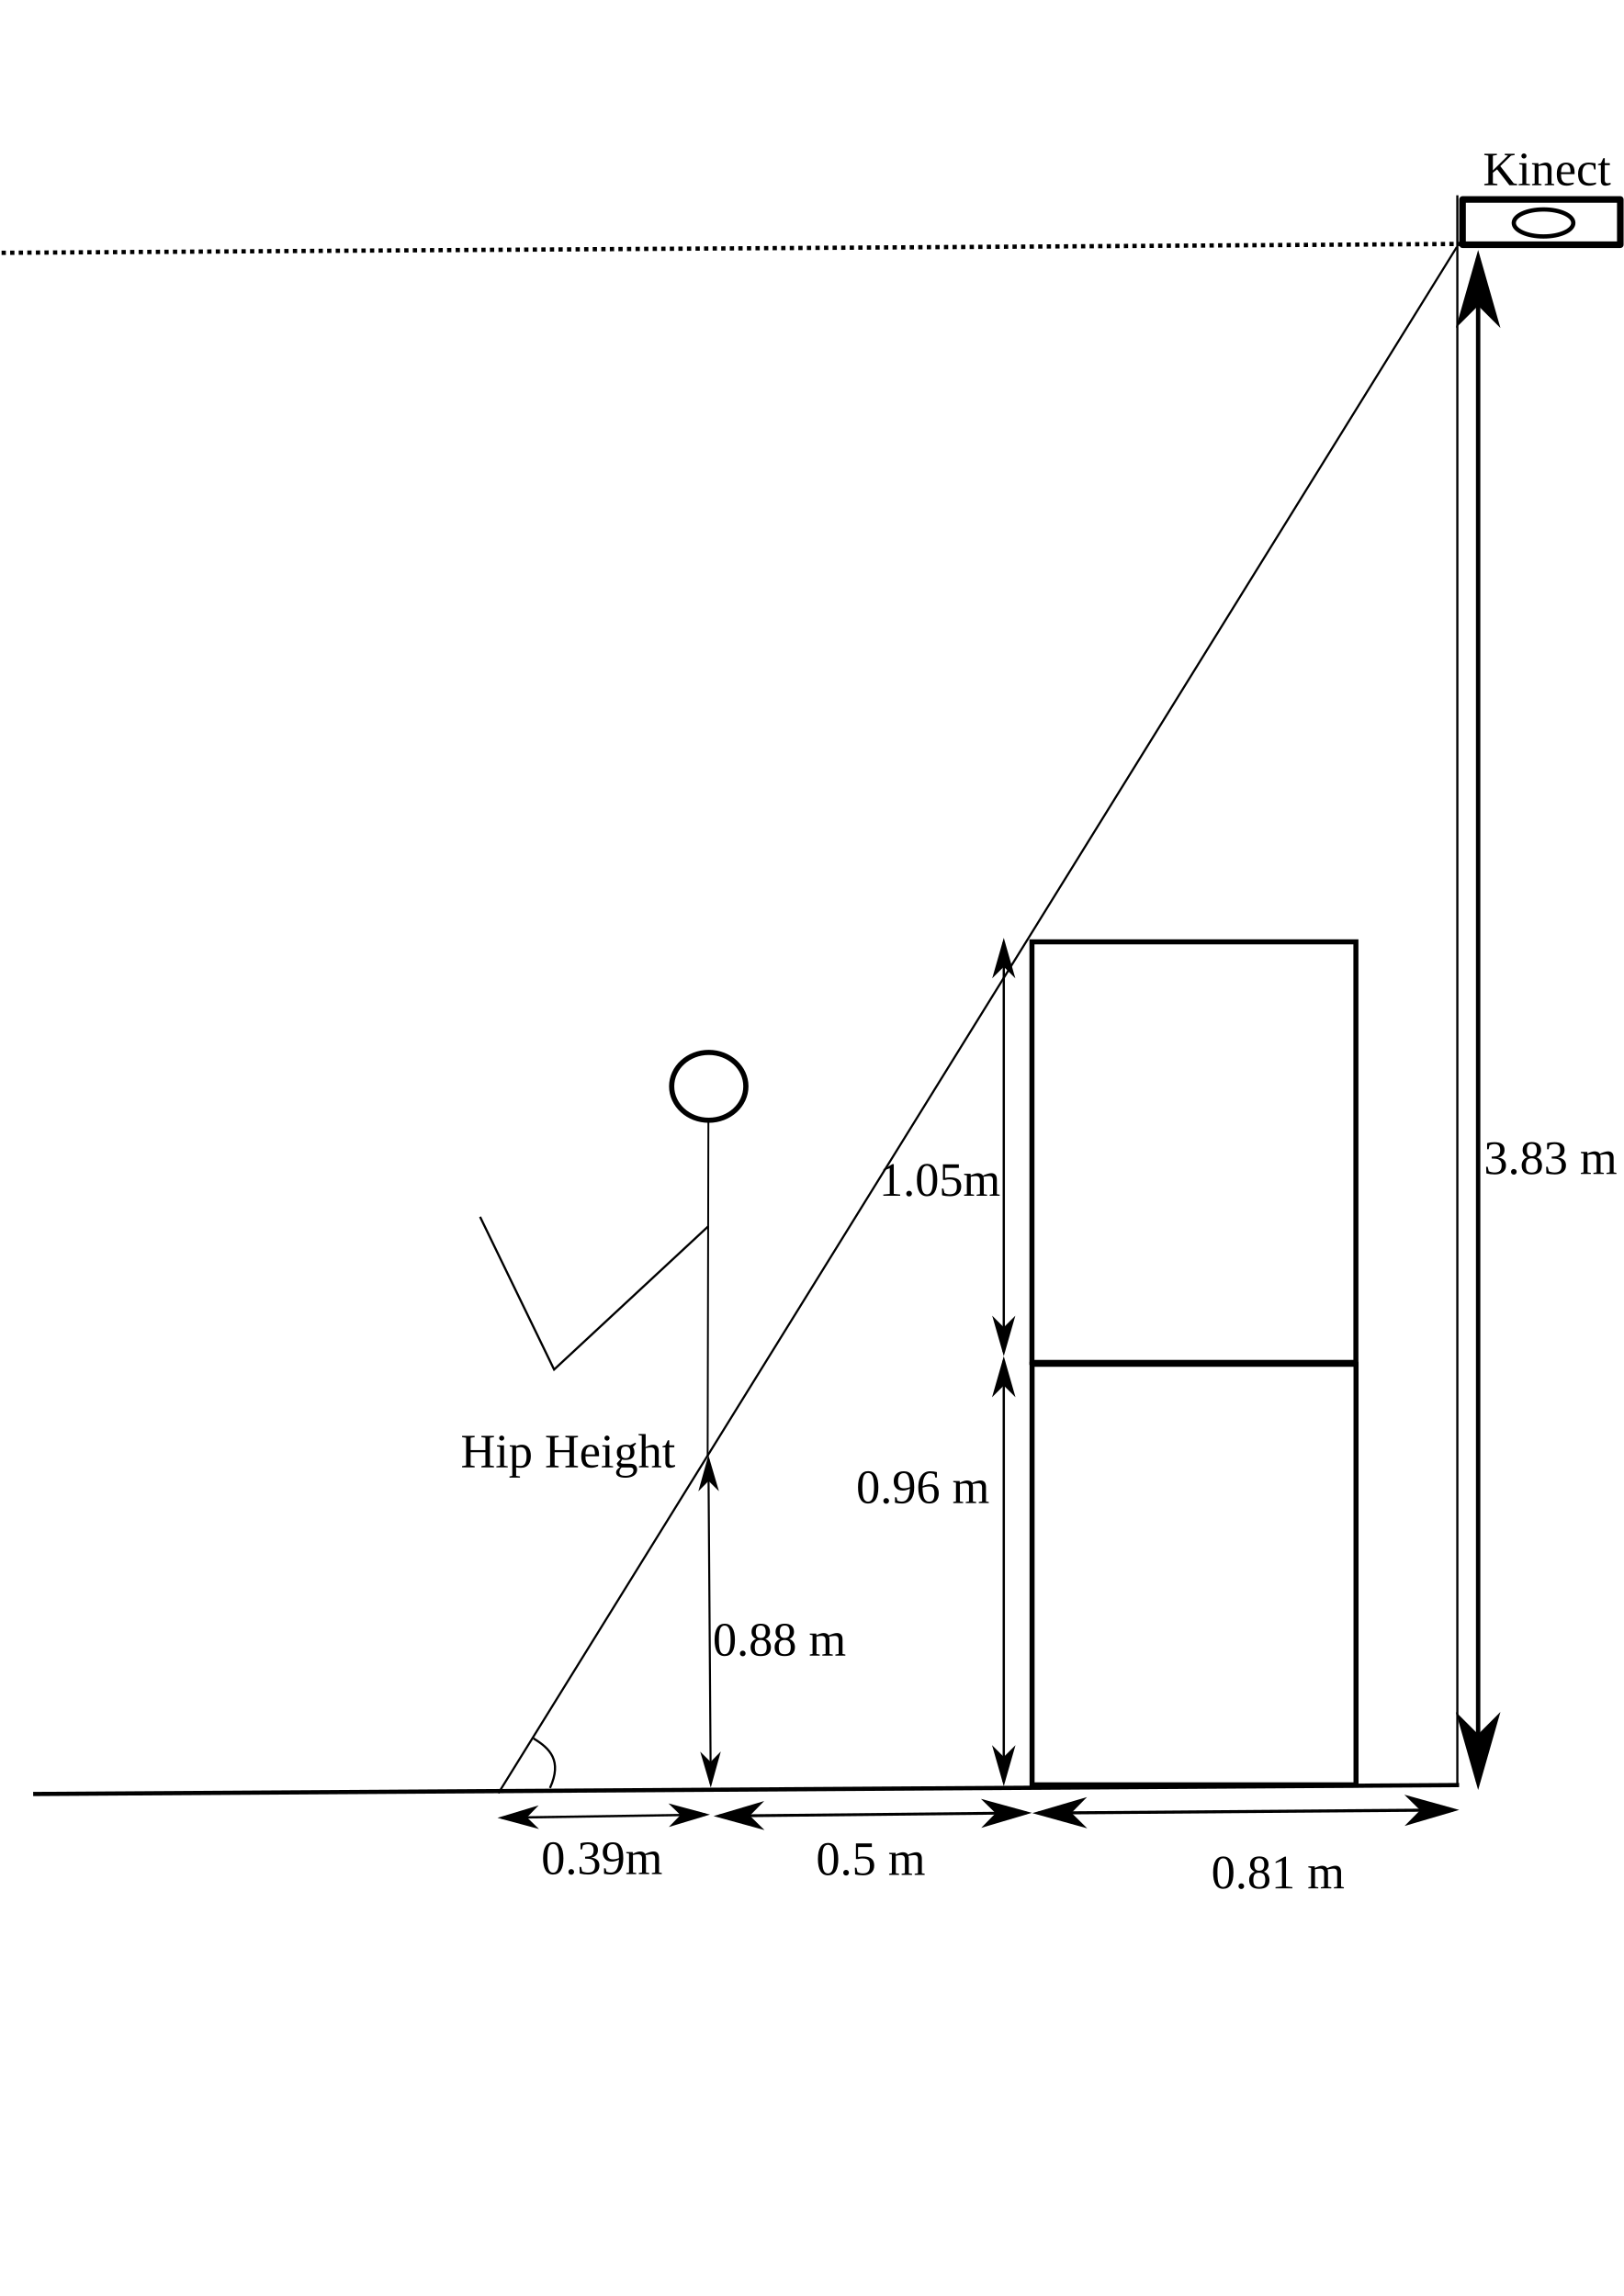
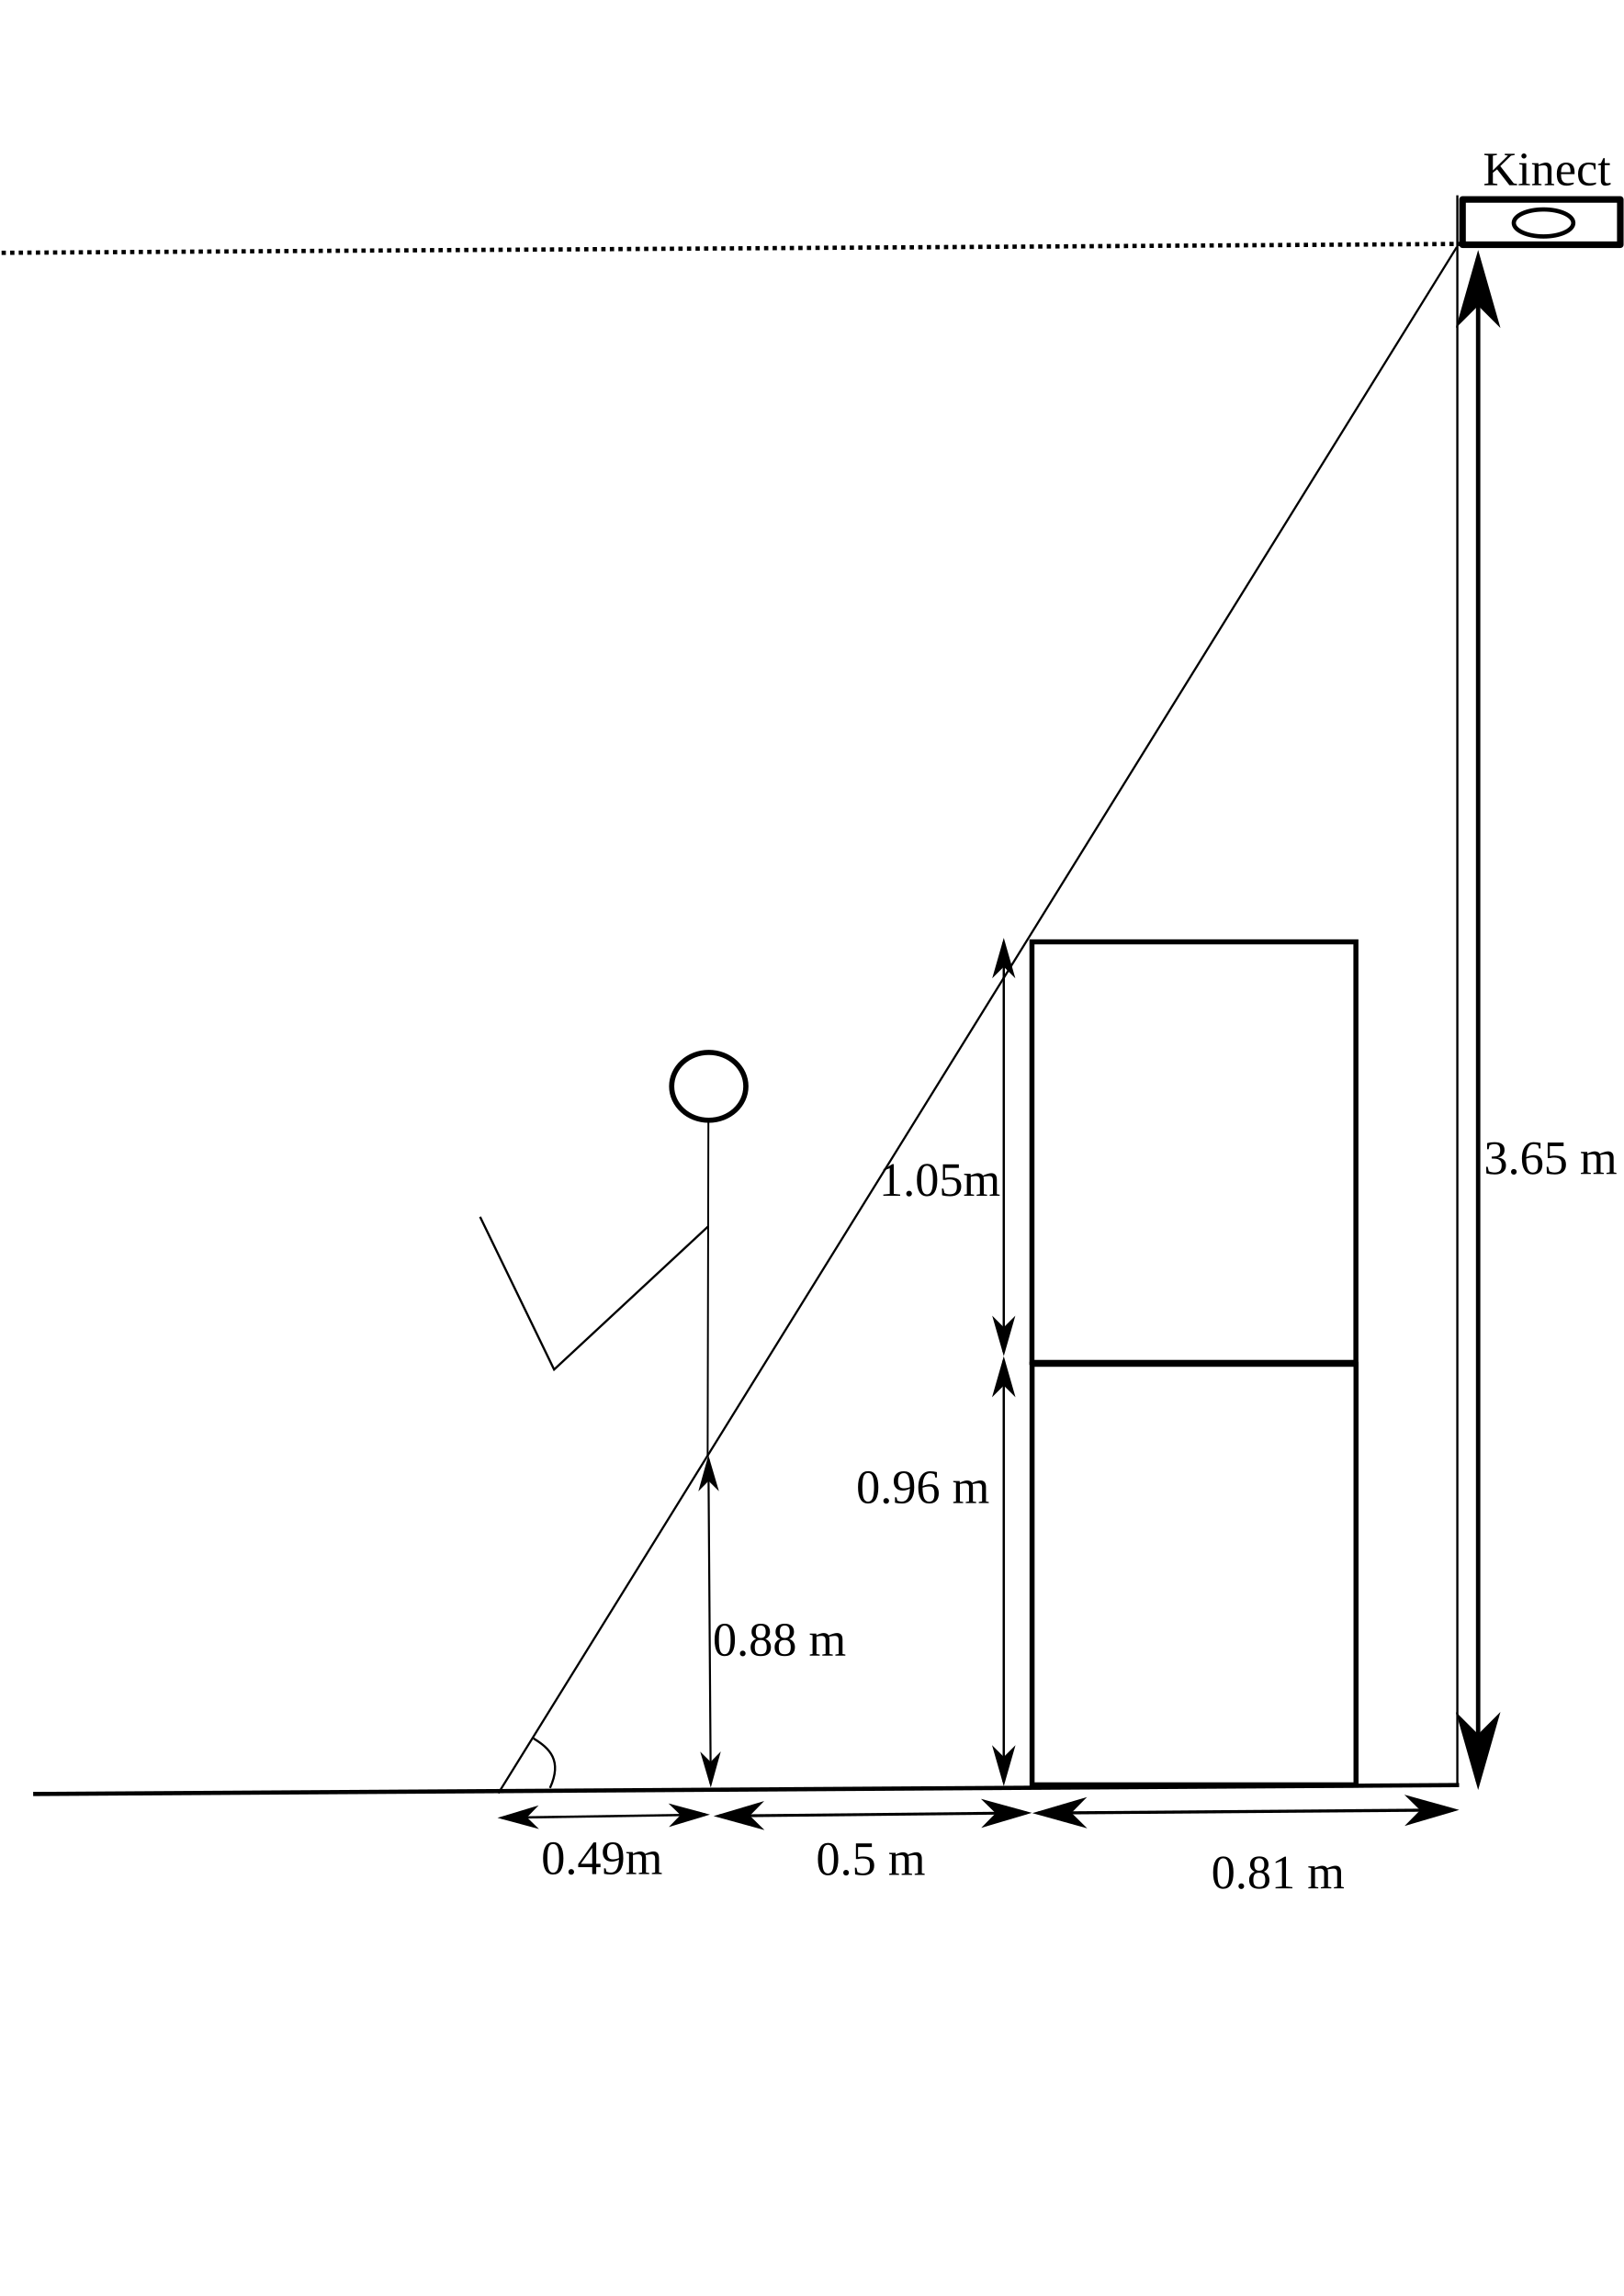
<svg xmlns="http://www.w3.org/2000/svg" width="744.094" height="1052.362" id="svg2" version="1.1">
  <defs id="defs4">
    <marker orient="auto" refY="0.0" refX="0.0" id="Arrow1Lend" style="overflow:visible;">
      <path id="path4059" d="M 0.0,0.0 L 5.0,-5.0 L -12.5,0.0 L 5.0,5.0 L 0.0,0.0 z " style="fill-rule:evenodd;stroke:#000000;stroke-width:1.0pt;marker-start:none;" transform="scale(0.8) rotate(180) translate(12.5,0)" />
    </marker>
    <marker orient="auto" refY="0.0" refX="0.0" id="Arrow1Lstart" style="overflow:visible">
      <path id="path4056" d="M 0.0,0.0 L 5.0,-5.0 L -12.5,0.0 L 5.0,5.0 L 0.0,0.0 z " style="fill-rule:evenodd;stroke:#000000;stroke-width:1.0pt;marker-start:none" transform="scale(0.8) translate(12.5,0)" />
    </marker>
    <marker orient="auto" refY="0" refX="0" id="Arrow1Lstart-4" style="overflow:visible">
      <path id="path4056-0" d="M 0,0 5,-5 -12.5,0 5,5 0,0 z" style="fill-rule:evenodd;stroke:#000000;stroke-width:1pt;marker-start:none" transform="matrix(0.8,0,0,0.8,10,0)" />
    </marker>
    <marker orient="auto" refY="0" refX="0" id="Arrow1Lend-9" style="overflow:visible">
      <path id="path4059-4" d="M 0,0 5,-5 -12.5,0 5,5 0,0 z" style="fill-rule:evenodd;stroke:#000000;stroke-width:1pt;marker-start:none" transform="matrix(-0.8,0,0,-0.8,-10,0)" />
    </marker>
    <marker orient="auto" refY="0" refX="0" id="Arrow1Lstart-8" style="overflow:visible">
      <path id="path4056-2" d="M 0,0 5,-5 -12.5,0 5,5 0,0 z" style="fill-rule:evenodd;stroke:#000000;stroke-width:1pt;marker-start:none" transform="matrix(0.8,0,0,0.8,10,0)" />
    </marker>
    <marker orient="auto" refY="0" refX="0" id="Arrow1Lend-4" style="overflow:visible">
      <path id="path4059-5" d="M 0,0 5,-5 -12.5,0 5,5 0,0 z" style="fill-rule:evenodd;stroke:#000000;stroke-width:1pt;marker-start:none" transform="matrix(-0.8,0,0,-0.8,-10,0)" />
    </marker>
    <marker orient="auto" refY="0" refX="0" id="Arrow1Lstart-1" style="overflow:visible">
      <path id="path4056-1" d="M 0,0 5,-5 -12.5,0 5,5 0,0 z" style="fill-rule:evenodd;stroke:#000000;stroke-width:1pt;marker-start:none" transform="matrix(0.8,0,0,0.8,10,0)" />
    </marker>
    <marker orient="auto" refY="0" refX="0" id="Arrow1Lend-5" style="overflow:visible">
      <path id="path4059-2" d="M 0,0 5,-5 -12.5,0 5,5 0,0 z" style="fill-rule:evenodd;stroke:#000000;stroke-width:1pt;marker-start:none" transform="matrix(-0.8,0,0,-0.8,-10,0)" />
    </marker>
    <marker orient="auto" refY="0" refX="0" id="Arrow1Lstart-6" style="overflow:visible">
      <path id="path4056-14" d="M 0,0 5,-5 -12.5,0 5,5 0,0 z" style="fill-rule:evenodd;stroke:#000000;stroke-width:1pt;marker-start:none" transform="matrix(0.8,0,0,0.8,10,0)" />
    </marker>
    <marker orient="auto" refY="0" refX="0" id="Arrow1Lend-2" style="overflow:visible">
      <path id="path4059-3" d="M 0,0 5,-5 -12.5,0 5,5 0,0 z" style="fill-rule:evenodd;stroke:#000000;stroke-width:1pt;marker-start:none" transform="matrix(-0.8,0,0,-0.8,-10,0)" />
    </marker>
    <marker orient="auto" refY="0" refX="0" id="Arrow1Lstart-17" style="overflow:visible">
      <path id="path4056-4" d="M 0,0 5,-5 -12.5,0 5,5 0,0 z" style="fill-rule:evenodd;stroke:#000000;stroke-width:1pt;marker-start:none" transform="matrix(0.8,0,0,0.8,10,0)" />
    </marker>
    <marker orient="auto" refY="0" refX="0" id="Arrow1Lend-0" style="overflow:visible">
      <path id="path4059-9" d="M 0,0 5,-5 -12.5,0 5,5 0,0 z" style="fill-rule:evenodd;stroke:#000000;stroke-width:1pt;marker-start:none" transform="matrix(-0.8,0,0,-0.8,-10,0)" />
    </marker>
    <marker orient="auto" refY="0" refX="0" id="Arrow1Lstart-88" style="overflow:visible">
      <path id="path4056-24" d="M 0,0 5,-5 -12.5,0 5,5 0,0 z" style="fill-rule:evenodd;stroke:#000000;stroke-width:1pt;marker-start:none" transform="matrix(0.8,0,0,0.8,10,0)" />
    </marker>
    <marker orient="auto" refY="0" refX="0" id="Arrow1Lend-55" style="overflow:visible">
      <path id="path4059-1" d="M 0,0 5,-5 -12.5,0 5,5 0,0 z" style="fill-rule:evenodd;stroke:#000000;stroke-width:1pt;marker-start:none" transform="matrix(-0.8,0,0,-0.8,-10,0)" />
    </marker>
    <marker orient="auto" refY="0" refX="0" id="Arrow1Lstart-15" style="overflow:visible">
      <path id="path4056-27" d="M 0,0 5,-5 -12.5,0 5,5 0,0 z" style="fill-rule:evenodd;stroke:#000000;stroke-width:1pt;marker-start:none" transform="matrix(0.8,0,0,0.8,10,0)" />
    </marker>
    <marker orient="auto" refY="0" refX="0" id="Arrow1Lend-6" style="overflow:visible">
      <path id="path4059-14" d="M 0,0 5,-5 -12.5,0 5,5 0,0 z" style="fill-rule:evenodd;stroke:#000000;stroke-width:1pt;marker-start:none" transform="matrix(-0.8,0,0,-0.8,-10,0)" />
    </marker>
    <marker orient="auto" refY="0" refX="0" id="Arrow1Lstart-5" style="overflow:visible">
      <path id="path4056-5" d="M 0,0 5,-5 -12.5,0 5,5 0,0 z" style="fill-rule:evenodd;stroke:#000000;stroke-width:1pt;marker-start:none" transform="matrix(0.8,0,0,0.8,10,0)" />
    </marker>
    <marker orient="auto" refY="0" refX="0" id="Arrow1Lend-1" style="overflow:visible">
      <path id="path4059-7" d="M 0,0 5,-5 -12.5,0 5,5 0,0 z" style="fill-rule:evenodd;stroke:#000000;stroke-width:1pt;marker-start:none" transform="matrix(-0.8,0,0,-0.8,-10,0)" />
    </marker>
  </defs>
  <g id="layer1">
    <rect style="fill:#000000;fill-opacity:0;stroke:#000000;stroke-width:2.31;stroke-miterlimit:4;stroke-opacity:1;stroke-dasharray:none;stroke-dashoffset:0" id="rect3001" width="148.461" height="192.768" x="472.967" y="625.308" rx="0" ry="8.002" />
    <rect style="fill:#000000;fill-opacity:0;stroke:#000000;stroke-width:2.31;stroke-miterlimit:4;stroke-opacity:1;stroke-dasharray:none;stroke-dashoffset:0" id="rect3001-1" width="148.461" height="192.768" x="472.912" y="431.692" rx="0" ry="8.002" />
    <path style="fill:none;stroke:#000000;stroke-width:0.996px;stroke-linecap:butt;stroke-linejoin:miter;stroke-opacity:1" d="m 667.857,819.111 0,-729.606" id="path4019" />
    <path style="fill:none;stroke:#000000;stroke-width:1.932px;stroke-linecap:butt;stroke-linejoin:miter;stroke-opacity:1" d="m 668.664,818.17 -653.464,4.098" id="path4021" />
    <path style="fill:none;stroke:#000000;stroke-width:0.835px;stroke-linecap:butt;stroke-linejoin:miter;stroke-opacity:1" d="M 324.638,513.636 324.29,667.084" id="path4023" />
    <path style="fill:none;stroke:#000000;stroke-width:0.97px;stroke-linecap:butt;stroke-linejoin:miter;stroke-opacity:1" d="M 667.633,113.188 228.397,821.885" id="path4025" />
    <flowRoot xml:space="preserve" id="flowRoot4027" style="fill:black;stroke:none;stroke-opacity:1;stroke-width:1px;stroke-linejoin:miter;stroke-linecap:butt;fill-opacity:1;font-family:Times New Roman;font-style:normal;font-weight:normal;font-size:12px;line-height:125%;letter-spacing:0px;word-spacing:0px;-inkscape-font-specification:Times New Roman">
      <flowRegion id="flowRegion4029">
        <rect id="rect4031" width="57.143" height="42.857" x="260" y="699.505" />
      </flowRegion>
      <flowPara id="flowPara4033" />
    </flowRoot>
    <text xml:space="preserve" style="font-size:12px;font-style:normal;font-weight:normal;line-height:125%;letter-spacing:0px;word-spacing:0px;fill:#000000;fill-opacity:1;stroke:none;font-family:Times New Roman;-inkscape-font-specification:Times New Roman" x="288.571" y="719.505" id="text4035">
      <tspan id="tspan4037" x="288.571" y="719.505" />
    </text>
    <text xml:space="preserve" style="font-size:20px;font-style:normal;font-weight:normal;line-height:125%;letter-spacing:0px;word-spacing:0px;fill:#000000;fill-opacity:1;stroke:none;font-family:Times New Roman;-inkscape-font-specification:Times New Roman" x="242.857" y="738.076" id="text4039">
      <tspan id="tspan4041" x="242.857" y="738.076" />
    </text>
    <text xml:space="preserve" style="font-size:22px;font-style:normal;font-weight:normal;line-height:125%;letter-spacing:0px;word-spacing:0px;fill:#000000;fill-opacity:1;stroke:none;font-family:Times New Roman;-inkscape-font-specification:Times New Roman" x="236.45" y="737.47" id="text4043">
      <tspan id="tspan4045" x="236.45" y="737.47" />
    </text>
    <text xml:space="preserve" style="font-size:22px;font-style:normal;font-weight:normal;line-height:125%;letter-spacing:0px;word-spacing:0px;fill:#000000;fill-opacity:1;stroke:none;font-family:Times New Roman;-inkscape-font-specification:Times New Roman" x="373.984" y="859.332" id="text4047">
      <tspan id="tspan4049" x="373.984" y="859.332">0.5 m</tspan>
    </text>
    <path style="fill:none;stroke:#000000;stroke-width:1.059;stroke-linecap:butt;stroke-linejoin:miter;stroke-miterlimit:4;stroke-opacity:1;stroke-dasharray:none;marker-start:url(#Arrow1Lstart);marker-end:url(#Arrow1Lend)" d="m 460,623.67 0,192.978" id="path4051" />
    <text xml:space="preserve" style="font-size:22px;font-style:normal;font-weight:normal;line-height:125%;letter-spacing:0px;word-spacing:0px;fill:#000000;fill-opacity:1;stroke:none;font-family:Times New Roman;-inkscape-font-specification:Times New Roman" x="418.571" y="646.648" id="text4683">
      <tspan id="tspan4685" x="418.571" y="646.648" />
    </text>
    <text xml:space="preserve" style="font-size:22px;font-style:normal;font-weight:normal;line-height:125%;letter-spacing:0px;word-spacing:0px;fill:#000000;fill-opacity:1;stroke:none;font-family:Times New Roman;-inkscape-font-specification:Times New Roman" x="407.143" y="645.219" id="text4687">
      <tspan id="tspan4689" x="407.143" y="645.219" />
    </text>
    <text xml:space="preserve" style="font-size:22px;font-style:normal;font-weight:normal;line-height:125%;letter-spacing:0px;word-spacing:0px;fill:#000000;fill-opacity:1;stroke:none;font-family:Times New Roman;-inkscape-font-specification:Times New Roman" x="392.367" y="688.913" id="text4691">
      <tspan id="tspan4693" x="392.367" y="688.913">0.96 m</tspan>
    </text>
    <path style="fill:none;stroke:#000000;stroke-width:1.31;stroke-linecap:butt;stroke-linejoin:miter;stroke-miterlimit:4;stroke-opacity:1;stroke-dasharray:none;marker-start:url(#Arrow1Lstart);marker-end:url(#Arrow1Lend)" d="m 329.545,832.362 140.784,-1.429" id="path4695" />
    <path style="fill:none;stroke:#000000;stroke-width:1.412;stroke-linecap:butt;stroke-linejoin:miter;stroke-miterlimit:4;stroke-opacity:1;stroke-dasharray:none;marker-start:url(#Arrow1Lstart);marker-end:url(#Arrow1Lend)" d="m 475.844,831.017 190.127,-1.429" id="path4695-8" />
    <text xml:space="preserve" style="font-size:22px;font-style:normal;font-weight:normal;line-height:125%;letter-spacing:0px;word-spacing:0px;fill:#000000;fill-opacity:1;stroke:none;font-family:Times New Roman;-inkscape-font-specification:Times New Roman" x="555.096" y="865.51" id="text4047-1">
      <tspan id="tspan4049-7" x="555.096" y="865.51">0.81 m</tspan>
    </text>
    <path style="fill:none;stroke:#000000;stroke-width:2.014;stroke-linecap:butt;stroke-linejoin:miter;stroke-miterlimit:4;stroke-opacity:1;stroke-dasharray:none;marker-start:url(#Arrow1Lstart);marker-end:url(#Arrow1Lend)" d="m 677.388,118.48 0,698.053" id="path4051-2" />
    <text xml:space="preserve" style="font-size:22px;font-style:normal;font-weight:normal;line-height:125%;letter-spacing:0px;word-spacing:0px;fill:#000000;fill-opacity:1;stroke:none;font-family:Times New Roman;-inkscape-font-specification:Times New Roman" x="705.592" y="629.108" id="text5943">
      <tspan id="tspan5945" x="705.592" y="629.108" />
    </text>
    <text xml:space="preserve" style="font-size:22px;font-style:normal;font-weight:normal;line-height:125%;letter-spacing:0px;word-spacing:0px;fill:#000000;fill-opacity:1;stroke:none;font-family:Times New Roman;-inkscape-font-specification:Times New Roman" x="660.64" y="640.22" id="text5947">
      <tspan id="tspan5949" x="660.64" y="640.22" />
    </text>
    <text xml:space="preserve" style="font-size:22px;font-style:normal;font-weight:normal;line-height:125%;letter-spacing:0px;word-spacing:0px;fill:#000000;fill-opacity:1;stroke:none;font-family:Times New Roman;-inkscape-font-specification:Times New Roman" x="644.982" y="359.398" id="text5951">
      <tspan id="tspan5953" x="644.982" y="359.398" />
    </text>
    <text xml:space="preserve" style="font-size:22px;font-style:normal;font-weight:normal;line-height:125%;letter-spacing:0px;word-spacing:0px;fill:#000000;fill-opacity:1;stroke:none;font-family:Times New Roman;-inkscape-font-specification:Times New Roman" x="629.83" y="349.296" id="text5955">
      <tspan id="tspan5957" x="629.83" y="349.296" />
    </text>
    <path style="fill:none;stroke:#000000;stroke-width:1px;stroke-linecap:butt;stroke-linejoin:miter;stroke-opacity:1" d="m 244.457,796.794 c 7.546,4.564 13.325,10.187 7.576,22.728" id="path5959" />
    <text xml:space="preserve" style="font-size:22px;font-style:normal;font-weight:normal;line-height:125%;letter-spacing:0px;word-spacing:0px;fill:#000000;fill-opacity:1;stroke:none;font-family:Times New Roman;-inkscape-font-specification:Times New Roman" x="75.256" y="819.017" id="text5961">
      <tspan id="tspan5963" x="75.256" y="819.017" />
    </text>
    <text xml:space="preserve" style="font-size:22px;font-style:normal;font-weight:normal;line-height:125%;letter-spacing:0px;word-spacing:0px;fill:#000000;fill-opacity:1;stroke:none;font-family:Times New Roman;-inkscape-font-specification:Times New Roman" x="75.256" y="800.329" id="text5965">
      <tspan id="tspan5967" x="75.256" y="800.329" />
    </text>
    <path style="fill:none;stroke:#000000;stroke-width:1.963;stroke-linecap:butt;stroke-linejoin:miter;stroke-miterlimit:4;stroke-opacity:1;stroke-dasharray:1.963, 1.963;stroke-dashoffset:0" d="M 670.096,111.807 -4.282,115.905" id="path4021-2" />
    <text xml:space="preserve" style="font-size:22px;font-style:normal;font-weight:normal;line-height:125%;letter-spacing:0px;word-spacing:0px;fill:#000000;fill-opacity:1;stroke:none;font-family:Times New Roman;-inkscape-font-specification:Times New Roman" x="229.286" y="738.791" id="text5991">
      <tspan id="tspan5993" x="229.286" y="738.791" />
    </text>
    <text xml:space="preserve" style="font-size:22px;font-style:normal;font-weight:normal;line-height:125%;letter-spacing:0px;word-spacing:0px;fill:#000000;fill-opacity:1;stroke:none;font-family:Times New Roman;-inkscape-font-specification:Times New Roman" x="216.429" y="744.505" id="text5995">
      <tspan id="tspan5997" x="216.429" y="744.505" />
    </text>
    <text xml:space="preserve" style="font-size:22px;font-style:normal;font-weight:normal;line-height:125%;letter-spacing:0px;word-spacing:0px;fill:#000000;fill-opacity:1;stroke:none;font-family:Times New Roman;-inkscape-font-specification:Times New Roman" x="326.637" y="758.842" id="text5999">
      <tspan id="tspan6001" x="326.637" y="758.842">0.88 m</tspan>
    </text>
    <text xml:space="preserve" style="font-size:22px;font-style:normal;font-weight:normal;line-height:125%;letter-spacing:0px;word-spacing:0px;fill:#000000;fill-opacity:1;stroke:none;font-family:Times New Roman;-inkscape-font-specification:Times New Roman" x="680" y="538.076" id="text6003">
-       <tspan id="tspan6005" x="680" y="538.076">3.83 m</tspan>
+       <tspan id="tspan6005" x="680" y="538.076">3.65 m</tspan>
    </text>
    <text xml:space="preserve" style="font-size:22px;font-style:normal;font-weight:normal;line-height:125%;letter-spacing:0px;word-spacing:0px;fill:#000000;fill-opacity:1;stroke:none;font-family:Times New Roman;-inkscape-font-specification:Times New Roman" x="697.857" y="236.648" id="text6009">
      <tspan id="tspan6011" x="697.857" y="236.648" />
    </text>
    <rect style="fill:#000000;fill-opacity:0;stroke:#000000;stroke-width:3.021;stroke-miterlimit:4;stroke-opacity:1;stroke-dasharray:none;stroke-dashoffset:0" id="rect6013" width="72.299" height="20.746" x="670.236" y="91.417" ry="0.013" />
    <text xml:space="preserve" style="font-size:22px;font-style:normal;font-weight:normal;line-height:125%;letter-spacing:0px;word-spacing:0px;fill:#000000;fill-opacity:1;stroke:none;font-family:Times New Roman;-inkscape-font-specification:Times New Roman" x="679.58" y="84.889" id="text6015">
      <tspan id="tspan6017" x="679.58" y="84.889">Kinect</tspan>
    </text>
    <path style="fill:#000000;fill-opacity:0;stroke:#000000;stroke-width:1.963;stroke-miterlimit:4;stroke-opacity:1;stroke-dasharray:none;stroke-dashoffset:0" id="path6019" d="m 718.976,250.68 a 13.637,6.187 0 1 1 -27.274,0 13.637,6.187 0 1 1 27.274,0 z" transform="translate(2.020305,-148.4924)" />
    <path style="fill:none;stroke:#000000;stroke-width:1.044;stroke-linecap:butt;stroke-linejoin:miter;stroke-miterlimit:4;stroke-opacity:1;stroke-dasharray:none;marker-start:url(#Arrow1Lstart);marker-end:url(#Arrow1Lend)" d="m 460,431.895 0,187.67" id="path4051-4" />
    <text xml:space="preserve" style="font-size:22px;font-style:normal;font-weight:normal;line-height:125%;letter-spacing:0px;word-spacing:0px;fill:#000000;fill-opacity:1;stroke:none;font-family:Times New Roman;-inkscape-font-specification:Times New Roman" x="402.857" y="548.076" id="text3095">
      <tspan id="tspan3097" x="402.857" y="548.076">1.05m</tspan>
    </text>
-     <text xml:space="preserve" style="font-size:22px;font-style:normal;font-weight:normal;line-height:125%;letter-spacing:0px;word-spacing:0px;fill:#000000;fill-opacity:1;stroke:none;font-family:Times New Roman;-inkscape-font-specification:Times New Roman" x="211.122" y="672.545" id="text3981">
-       <tspan id="tspan3983" x="211.122" y="672.545">Hip Height</tspan>
-     </text>
    <path style="fill:#000000;fill-opacity:0;stroke:#000000;stroke-width:1;stroke-miterlimit:4;stroke-opacity:1;stroke-dasharray:none;stroke-dashoffset:0" id="path3987" d="m 331.456,579.043 a 7.134,6.629 0 1 1 -14.268,0 7.134,6.629 0 1 1 14.268,0 z" transform="matrix(2.383742,0,0,2.345968,-448.2941,-860.5004)" />
    <path style="fill:none;stroke:#000000;stroke-width:1px;stroke-linecap:butt;stroke-linejoin:miter;stroke-opacity:1" d="m 220,557.719 33.929,70 70.714,-65.714" id="path3989" />
    <path style="fill:none;stroke:#000000;stroke-width:1.066;stroke-linecap:butt;stroke-linejoin:miter;stroke-miterlimit:4;stroke-opacity:1;stroke-dasharray:none;marker-start:url(#Arrow1Lstart);marker-end:url(#Arrow1Lend)" d="m 230.049,833.164 93.239,-1.429" id="path4695-2" />
    <text xml:space="preserve" style="font-size:22px;font-style:normal;font-weight:normal;line-height:125%;letter-spacing:0px;word-spacing:0px;fill:#000000;fill-opacity:1;stroke:none;font-family:Times New Roman;-inkscape-font-specification:Times New Roman" x="248.036" y="858.969" id="text4021">
-       <tspan id="tspan4023" x="248.036" y="858.969">0.39m</tspan>
+       <tspan id="tspan4023" x="248.036" y="858.969">0.49m</tspan>
    </text>
    <path style="fill:none;stroke:#000000;stroke-width:0.93;stroke-linecap:butt;stroke-linejoin:miter;stroke-miterlimit:4;stroke-opacity:1;stroke-dasharray:none;marker-start:url(#Arrow1Lstart);marker-end:url(#Arrow1Lend)" d="m 324.646,668.802 1.065,148.743" id="path4051-1" />
  </g>
</svg>
